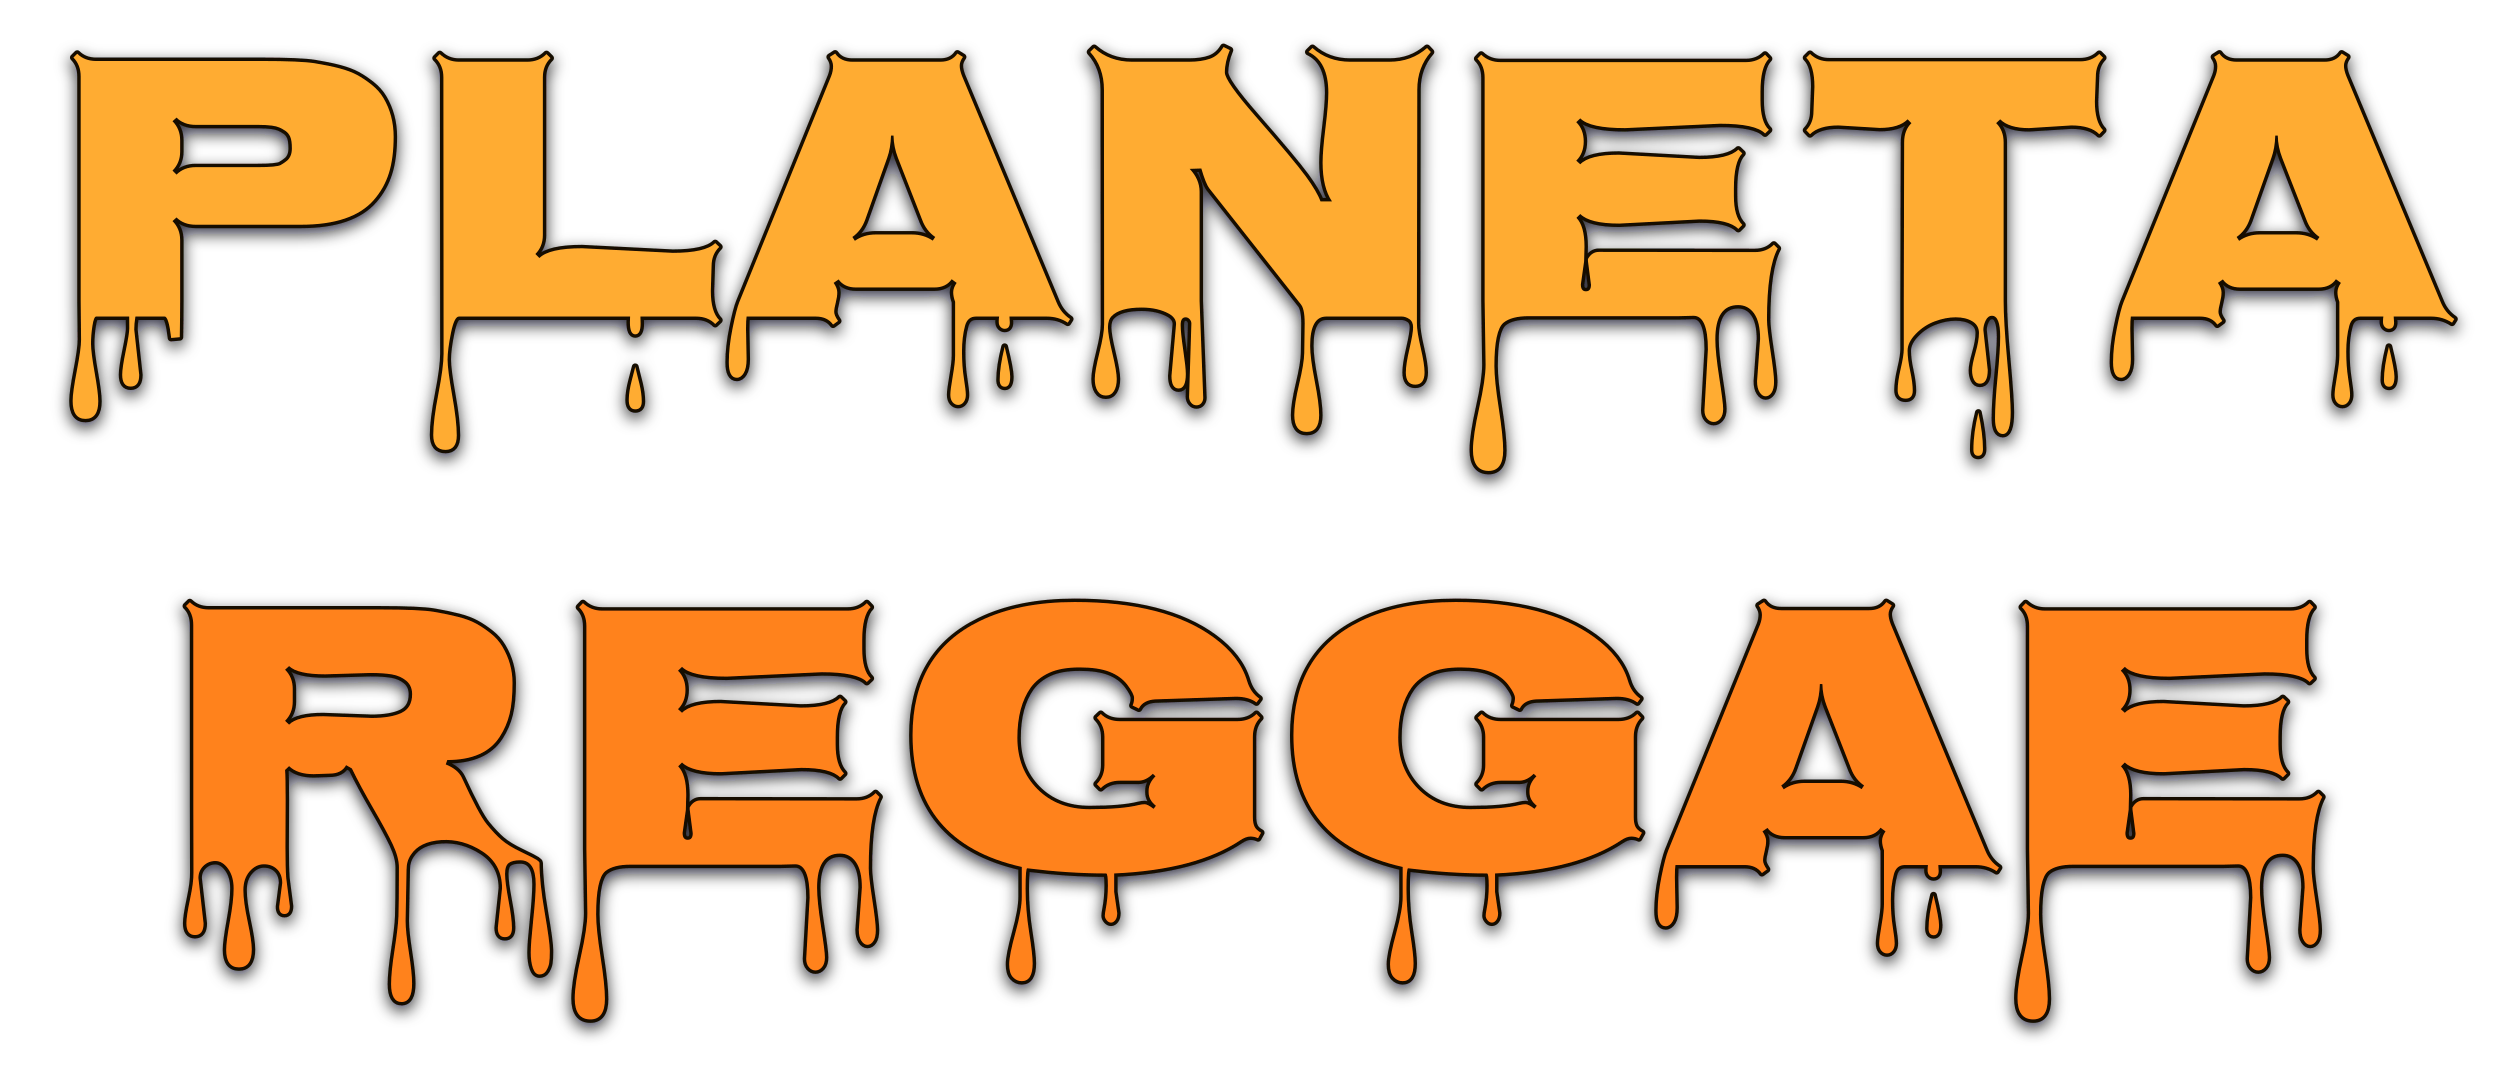
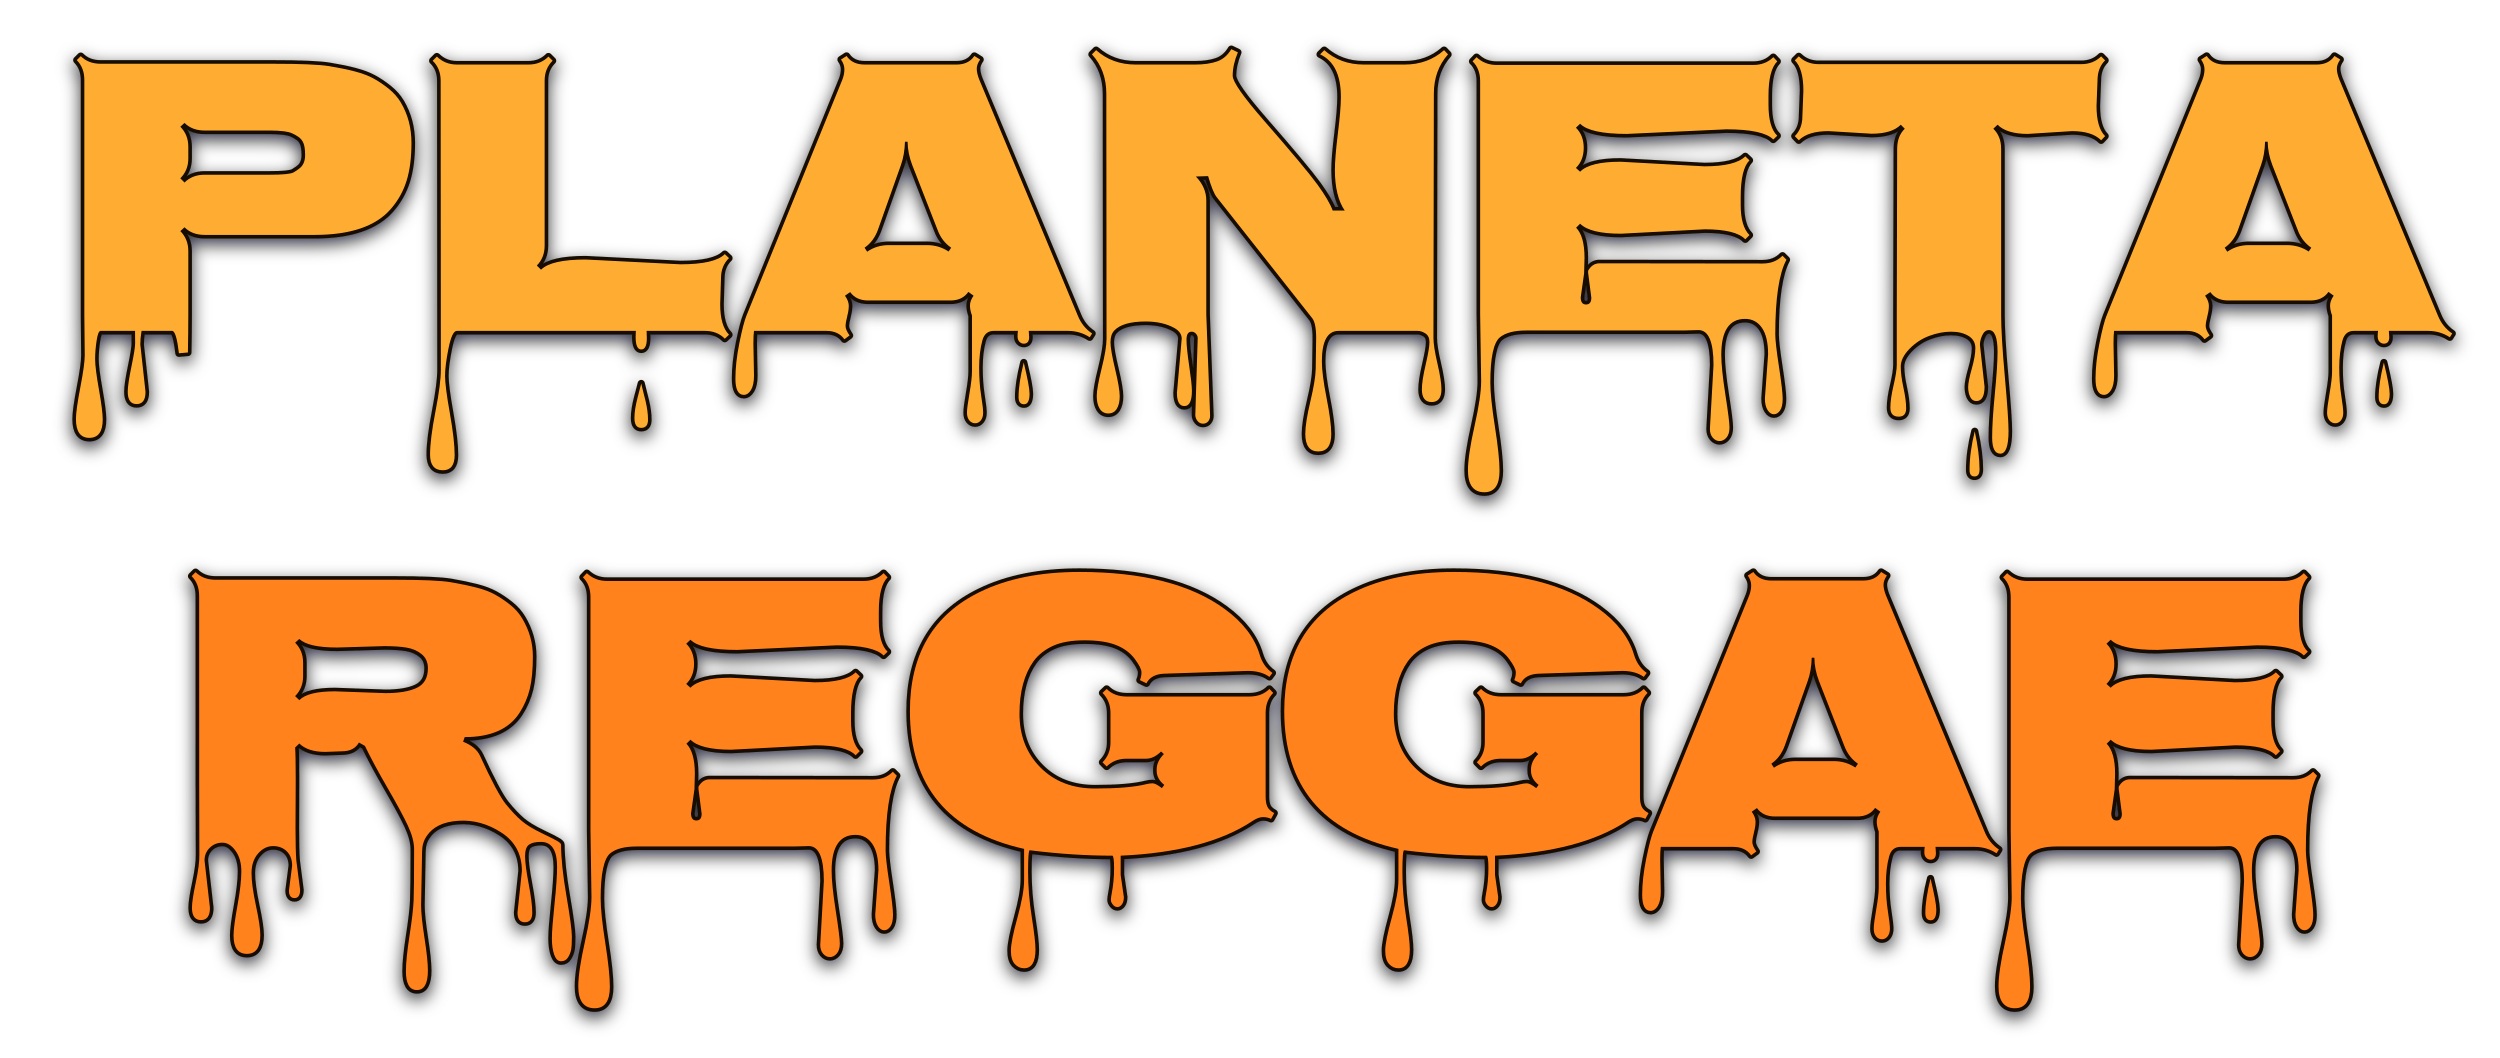
- <svg xmlns="http://www.w3.org/2000/svg" viewBox="0 0 13068.5 5574.72" role="img" aria-label="Planeta Reggae">
+ <svg xmlns="http://www.w3.org/2000/svg" viewBox="0 0 12502.3 5288" role="img" aria-label="Planeta Reggae">
  <defs>
    <filter id="glow" x="-20%" y="-20%" width="140%" height="150%">
      <feDropShadow dx="0" dy="30" stdDeviation="42" flood-color="#020209" flood-opacity=".8" />
    </filter>
  </defs>
  <g fill="#ffac31" stroke="#120802" stroke-width="36" stroke-linejoin="round" paint-order="stroke fill" filter="url(#glow)">
    <path transform="translate(245.76 1654.76) scale(1 -1)" d="M178 -122 176 81V1255Q176 1316 138 1354L158 1374Q196 1336 257 1336H1120Q1327 1336 1400.5 1324.0Q1474 1312 1529.0 1297.5Q1584 1283 1621.0 1263.0Q1658 1243 1697.0 1212.0Q1736 1181 1759 1142Q1812 1052 1812.0 940.5Q1812 829 1787.5 750.5Q1763 672 1709 610Q1597 480 1328 480H777Q715 480 677 518L656 499Q696 459 696 399V81Q696 4 694 -108L649 -112Q636 0 615 0H257Q245 0 237.5 -48.5Q230 -97 230.0 -141.5Q230 -186 249.0 -293.0Q268 -400 268 -443Q268 -535 201.0 -535.0Q134 -535 134 -441Q134 -396 156.0 -282.0Q178 -168 178 -122ZM696 921V862Q696 803 656 763L677 742Q716 781 777 781H1101Q1202 781 1222.0 792.5Q1242 804 1256 816Q1280 838 1280.0 879.0Q1280 920 1271.5 939.5Q1263 959 1247.0 970.0Q1231 981 1215.0 988.0Q1199 995 1176 998Q1144 1002 1105 1002H777Q715 1002 677 1040L656 1021Q696 981 696 921ZM456 -68 482 -305Q482 -366 437.5 -366.0Q393 -366 393 -304Q393 -268 411.5 -178.5Q430 -89 430.0 -61.5Q430 -34 429.5 9.0Q429 52 429 81L474 28Q467 28 461.5 -4.5Q456 -37 456 -68Z" />
-     <path transform="translate(2146.76 1654.76) scale(1 -1)" d="M1573 264 1569 134Q1569 25 1613 -19L1592 -39Q1554 0 1492 0H1201Q1202 -14 1202 -37Q1202 -93 1174.0 -93.0Q1146 -93 1146 -30Q1146 -11 1147 0H252Q228 0 210.5 -86.5Q193 -173 193.0 -225.0Q193 -277 217.0 -411.5Q241 -546 241.0 -621.5Q241 -697 182 -697Q118 -697 118.0 -619.0Q118 -541 145.0 -402.5Q172 -264 172 -194L171 1251Q171 1312 131 1351L152 1372Q193 1332 252 1332H610Q671 1332 710 1372L731 1351Q691 1312 691 1251V426Q691 366 652 327L673 306Q724 357 896 357L1370 333Q1541 333 1592 384L1613 364Q1573 325 1573 264ZM1140 -436Q1140 -393 1156.5 -330.5Q1173 -268 1174 -263Q1176 -273 1184.0 -304.0Q1192 -335 1196 -352Q1208 -403 1208.0 -444.0Q1208 -485 1174.0 -485.0Q1140 -485 1140 -436Z" />
-     <path transform="translate(3818.76 1654.76) scale(1 -1)" d="M81 -64 84 -223Q84 -271 69.0 -295.5Q54 -320 33 -320Q-9 -320 -9.0 -239.0Q-9 -158 11.0 -59.5Q31 39 46 76L526 1257Q536 1283 536.0 1308.0Q536 1333 519 1357L547 1375Q576 1332 637 1332H1097Q1157 1332 1186 1375L1215 1357Q1198 1333 1198.0 1311.0Q1198 1289 1210 1258L1704 75Q1727 19 1775 -13L1763 -32Q1714 0 1654 0H1458Q1460 -22 1460 -31Q1460 -64 1433 -64Q1421 -64 1411.5 -54.5Q1402 -45 1402.0 -27.5Q1402 -10 1404 0H1283Q1239 0 1226 -48Q1210 -107 1210.0 -183.5Q1210 -260 1220.0 -323.0Q1230 -386 1230.0 -409.5Q1230 -433 1218.5 -447.5Q1207 -462 1190.0 -462.0Q1173 -462 1161.0 -448.0Q1149 -434 1149.0 -409.0Q1149 -384 1161.5 -312.0Q1174 -240 1174 -204V77Q1164 104 1164.0 127.0Q1164 150 1182 176L1156 195Q1126 152 1066 152H655Q595 152 565 194L539 176Q558 149 558.0 126.0Q558 103 551 77V76Q542 42 542.0 24.0Q542 6 562 -23L536 -42Q506 0 446 0H84Q81 -19 81 -64ZM758 429H949Q1009 429 1057 397L1070 416Q1023 448 1002 505L875 830Q853 887 852 946H839Q837 880 819 830L704 506Q683 448 637 416L650 396Q697 429 758 429ZM1407 -331Q1407 -262 1433 -158Q1462 -278 1462 -314Q1462 -367 1434.5 -367.0Q1407 -367 1407 -331Z" />
-     <path transform="translate(5586.76 1654.76) scale(1 -1)" d="M537 -310 561 -39Q561 -7 525 14Q466 47 381 47Q267 47 224 2Q205 -18 205.0 -56.5Q205 -95 228.0 -191.0Q251 -287 251.0 -326.5Q251 -366 236.5 -389.5Q222 -413 194.0 -413.0Q166 -413 151.0 -389.5Q136 -366 136.0 -326.0Q136 -286 160.5 -188.0Q185 -90 185 -40L184 1186Q184 1304 112 1383L133 1404Q214 1332 330 1332H629Q693 1332 737.5 1347.5Q782 1363 809 1409L842 1393Q816 1331 816 1276Q816 1231 974 1050Q1180 814 1239.0 733.0Q1298 652 1316 602H1376Q1327 674 1327 805Q1327 866 1342.0 987.5Q1357 1109 1357 1170Q1357 1334 1253 1383L1274 1404Q1355 1332 1471 1332H1676Q1792 1332 1873 1404L1893 1383Q1822 1303 1822 1186L1820 -35Q1820 -78 1840.0 -163.5Q1860 -249 1860 -292Q1860 -356 1811.0 -356.0Q1762 -356 1762 -292Q1762 -250 1781.0 -168.5Q1800 -87 1800.0 -56.5Q1800 -26 1780.0 -13.0Q1760 0 1741 0H1346Q1262 0 1262 -153Q1262 -216 1285.5 -335.5Q1309 -455 1309 -516Q1309 -603 1244.0 -603.0Q1179 -603 1179 -515Q1179 -459 1204.5 -352.0Q1230 -245 1231 -191L1233 -58Q1236 35 1214 63L735 670Q716 695 693 774L632 772Q684 718 684 652V81L703 -425Q703 -441 693.5 -452.5Q684 -464 667.5 -464.0Q651 -464 640.0 -450.5Q629 -437 629 -420L641 -36Q641 -24 632.0 -14.0Q623 -4 611 -4Q585 -4 585.0 -44.0Q585 -84 598.5 -175.0Q612 -266 612 -300Q612 -376 574.5 -376.0Q537 -376 537 -310Z" />
-     <path transform="translate(7595.76 1654.76) scale(1 -1)" d="M721 166 705 290V301Q726 338 762 338L1578 337Q1639 337 1677 376L1697 356Q1641 253 1641 -17Q1641 -59 1659.5 -179.5Q1678 -300 1678.0 -339.5Q1678 -379 1665.0 -398.0Q1652 -417 1634.0 -417.0Q1616 -417 1602.5 -396.0Q1589 -375 1589 -338L1605 -117Q1605 -29 1574.0 15.5Q1543 60 1490 60Q1371 60 1371 -119Q1371 -188 1391.5 -319.0Q1412 -450 1412.0 -483.0Q1412 -516 1397.0 -533.5Q1382 -551 1362.5 -551.0Q1343 -551 1328.5 -534.5Q1314 -518 1314 -490L1332 -171Q1332 4 1257 4L1181 2H395Q306 2 264 -32Q216 -72 216 -258Q216 -333 239.0 -479.5Q262 -626 262 -700Q262 -807 186 -807Q104 -807 104 -697Q104 -622 137.0 -475.0Q170 -328 170 -252L165 83V1249Q165 1311 127 1348L147 1369Q188 1330 247 1330H1531Q1592 1330 1631 1369L1651 1348Q1607 1304 1607 1176V1131Q1607 1018 1651 976L1631 957Q1581 1008 1396 1008L899 985Q715 985 665 1036L644 1016Q683 978 683.0 915.5Q683 853 644 815L665 796Q713 846 867 846L1286 823Q1441 823 1491 873L1512 853Q1468 809 1468 669V630Q1468 523 1512 479L1491 458Q1443 508 1288 508L869 486Q715 486 665 536L645 516Q687 473 687 366L685 288L668 168Q668 132 694.5 132.0Q721 132 721 166Z" />
-     <path transform="translate(9387.76 1654.76) scale(1 -1)" d="M92 1073 97 1201Q97 1311 54 1353L74 1373Q114 1334 173 1334H1486Q1547 1334 1586 1373L1606 1353Q1568 1315 1568 1253L1563 1125Q1563 1017 1606 974L1586 953Q1541 999 1440 999L1219 985Q1114 985 1068 1031L1047 1011Q1086 973 1086 911V81Q1086 -23 1104.5 -229.0Q1123 -435 1123 -500Q1123 -614 1082.0 -614.0Q1041 -614 1041.0 -533.0Q1041 -452 1054.5 -313.5Q1068 -175 1068 -105Q1068 4 1025 4Q1004 4 992.0 -21.0Q980 -46 980 -70L1003 -279Q1003 -351 962 -351Q941 -351 931.0 -330.0Q921 -309 921.0 -281.0Q921 -253 939.0 -189.5Q957 -126 957.0 -86.0Q957 -46 922.5 -25.0Q888 -4 835.5 -4.0Q783 -4 726.5 -25.0Q670 -46 627.0 -90.5Q584 -135 584.0 -178.5Q584 -222 597.5 -284.0Q611 -346 611.0 -387.5Q611 -429 574 -429Q532 -429 532.0 -384.5Q532 -340 548.0 -272.0Q564 -204 564 -170V90Q566 638 566 911Q566 974 604 1011L584 1031Q540 986 438 986L223 999Q120 999 74 953L54 974Q92 1012 92 1073ZM954 -502Q978 -612 978 -693Q978 -728 953.0 -728.0Q928 -728 928 -696Q928 -606 954 -502Z" />
-     <path transform="translate(11054.8 1654.76) scale(1 -1)" d="M81 -64 84 -223Q84 -271 69.0 -295.5Q54 -320 33 -320Q-9 -320 -9.0 -239.0Q-9 -158 11.0 -59.5Q31 39 46 76L526 1257Q536 1283 536.0 1308.0Q536 1333 519 1357L547 1375Q576 1332 637 1332H1097Q1157 1332 1186 1375L1215 1357Q1198 1333 1198.0 1311.0Q1198 1289 1210 1258L1704 75Q1727 19 1775 -13L1763 -32Q1714 0 1654 0H1458Q1460 -22 1460 -31Q1460 -64 1433 -64Q1421 -64 1411.5 -54.5Q1402 -45 1402.0 -27.5Q1402 -10 1404 0H1283Q1239 0 1226 -48Q1210 -107 1210.0 -183.5Q1210 -260 1220.0 -323.0Q1230 -386 1230.0 -409.5Q1230 -433 1218.5 -447.5Q1207 -462 1190.0 -462.0Q1173 -462 1161.0 -448.0Q1149 -434 1149.0 -409.0Q1149 -384 1161.5 -312.0Q1174 -240 1174 -204V77Q1164 104 1164.0 127.0Q1164 150 1182 176L1156 195Q1126 152 1066 152H655Q595 152 565 194L539 176Q558 149 558.0 126.0Q558 103 551 77V76Q542 42 542.0 24.0Q542 6 562 -23L536 -42Q506 0 446 0H84Q81 -19 81 -64ZM758 429H949Q1009 429 1057 397L1070 416Q1023 448 1002 505L875 830Q853 887 852 946H839Q837 880 819 830L704 506Q683 448 637 416L650 396Q697 429 758 429ZM1407 -331Q1407 -262 1433 -158Q1462 -278 1462 -314Q1462 -367 1434.5 -367.0Q1407 -367 1407 -331Z" />
+     <path transform="translate(2032.7 1654.76) scale(1 -1)" d="M1573 264 1569 134Q1569 25 1613 -19L1592 -39Q1554 0 1492 0H1201Q1202 -14 1202 -37Q1202 -93 1174.0 -93.0Q1146 -93 1146 -30Q1146 -11 1147 0H252Q228 0 210.5 -86.5Q193 -173 193.0 -225.0Q193 -277 217.0 -411.5Q241 -546 241.0 -621.5Q241 -697 182 -697Q118 -697 118.0 -619.0Q118 -541 145.0 -402.5Q172 -264 172 -194L171 1251Q171 1312 131 1351L152 1372Q193 1332 252 1332H610Q671 1332 710 1372L731 1351Q691 1312 691 1251V426Q691 366 652 327L673 306Q724 357 896 357L1370 333Q1541 333 1592 384L1613 364Q1573 325 1573 264ZM1140 -436Q1140 -393 1156.5 -330.5Q1173 -268 1174 -263Q1176 -273 1184.0 -304.0Q1192 -335 1196 -352Q1208 -403 1208.0 -444.0Q1208 -485 1174.0 -485.0Q1140 -485 1140 -436Z" />
+     <path transform="translate(3686.7 1654.76) scale(1 -1)" d="M81 -64 84 -223Q84 -271 69.0 -295.5Q54 -320 33 -320Q-9 -320 -9.0 -239.0Q-9 -158 11.0 -59.5Q31 39 46 76L526 1257Q536 1283 536.0 1308.0Q536 1333 519 1357L547 1375Q576 1332 637 1332H1097Q1157 1332 1186 1375L1215 1357Q1198 1333 1198.0 1311.0Q1198 1289 1210 1258L1704 75Q1727 19 1775 -13L1763 -32Q1714 0 1654 0H1458Q1460 -22 1460 -31Q1460 -64 1433 -64Q1421 -64 1411.5 -54.5Q1402 -45 1402.0 -27.5Q1402 -10 1404 0H1283Q1239 0 1226 -48Q1210 -107 1210.0 -183.5Q1210 -260 1220.0 -323.0Q1230 -386 1230.0 -409.5Q1230 -433 1218.5 -447.5Q1207 -462 1190.0 -462.0Q1173 -462 1161.0 -448.0Q1149 -434 1149.0 -409.0Q1149 -384 1161.5 -312.0Q1174 -240 1174 -204V77Q1164 104 1164.0 127.0Q1164 150 1182 176L1156 195Q1126 152 1066 152H655Q595 152 565 194L539 176Q558 149 558.0 126.0Q558 103 551 77V76Q542 42 542.0 24.0Q542 6 562 -23L536 -42Q506 0 446 0H84Q81 -19 81 -64ZM758 429H949Q1009 429 1057 397L1070 416Q1023 448 1002 505L875 830Q853 887 852 946H839Q837 880 819 830L704 506Q683 448 637 416L650 396Q697 429 758 429ZM1407 -331Q1407 -262 1433 -158Q1462 -278 1462 -314Q1462 -367 1434.5 -367.0Q1407 -367 1407 -331Z" />
+     <path transform="translate(5348.62 1654.76) scale(1 -1)" d="M537 -310 561 -39Q561 -7 525 14Q466 47 381 47Q267 47 224 2Q205 -18 205.0 -56.5Q205 -95 228.0 -191.0Q251 -287 251.0 -326.5Q251 -366 236.5 -389.5Q222 -413 194.0 -413.0Q166 -413 151.0 -389.5Q136 -366 136.0 -326.0Q136 -286 160.5 -188.0Q185 -90 185 -40L184 1186Q184 1304 112 1383L133 1404Q214 1332 330 1332H629Q693 1332 737.5 1347.5Q782 1363 809 1409L842 1393Q816 1331 816 1276Q816 1231 974 1050Q1180 814 1239.0 733.0Q1298 652 1316 602H1376Q1327 674 1327 805Q1327 866 1342.0 987.5Q1357 1109 1357 1170Q1357 1334 1253 1383L1274 1404Q1355 1332 1471 1332H1676Q1792 1332 1873 1404L1893 1383Q1822 1303 1822 1186L1820 -35Q1820 -78 1840.0 -163.5Q1860 -249 1860 -292Q1860 -356 1811.0 -356.0Q1762 -356 1762 -292Q1762 -250 1781.0 -168.5Q1800 -87 1800.0 -56.5Q1800 -26 1780.0 -13.0Q1760 0 1741 0H1346Q1262 0 1262 -153Q1262 -216 1285.5 -335.5Q1309 -455 1309 -516Q1309 -603 1244.0 -603.0Q1179 -603 1179 -515Q1179 -459 1204.5 -352.0Q1230 -245 1231 -191L1233 -58Q1236 35 1214 63L735 670Q716 695 693 774L632 772Q684 718 684 652V81L703 -425Q703 -441 693.5 -452.5Q684 -464 667.5 -464.0Q651 -464 640.0 -450.5Q629 -437 629 -420L641 -36Q641 -24 632.0 -14.0Q623 -4 611 -4Q585 -4 585.0 -44.0Q585 -84 598.5 -175.0Q612 -266 612 -300Q612 -376 574.5 -376.0Q537 -376 537 -310Z" />
+     <path transform="translate(7237.08 1654.76) scale(1 -1)" d="M721 166 705 290V301Q726 338 762 338L1578 337Q1639 337 1677 376L1697 356Q1641 253 1641 -17Q1641 -59 1659.5 -179.5Q1678 -300 1678.0 -339.5Q1678 -379 1665.0 -398.0Q1652 -417 1634.0 -417.0Q1616 -417 1602.5 -396.0Q1589 -375 1589 -338L1605 -117Q1605 -29 1574.0 15.5Q1543 60 1490 60Q1371 60 1371 -119Q1371 -188 1391.5 -319.0Q1412 -450 1412.0 -483.0Q1412 -516 1397.0 -533.5Q1382 -551 1362.5 -551.0Q1343 -551 1328.5 -534.5Q1314 -518 1314 -490L1332 -171Q1332 4 1257 4L1181 2H395Q306 2 264 -32Q216 -72 216 -258Q216 -333 239.0 -479.5Q262 -626 262 -700Q262 -807 186 -807Q104 -807 104 -697Q104 -622 137.0 -475.0Q170 -328 170 -252L165 83V1249Q165 1311 127 1348L147 1369Q188 1330 247 1330H1531Q1592 1330 1631 1369L1651 1348Q1607 1304 1607 1176V1131Q1607 1018 1651 976L1631 957Q1581 1008 1396 1008L899 985Q715 985 665 1036L644 1016Q683 978 683.0 915.5Q683 853 644 815L665 796Q713 846 867 846L1286 823Q1441 823 1491 873L1512 853Q1468 809 1468 669V630Q1468 523 1512 479L1491 458Q1443 508 1288 508L869 486Q715 486 665 536L645 516Q687 473 687 366L685 288L668 168Q668 132 694.5 132.0Q721 132 721 166Z" />
+     <path transform="translate(8921.56 1654.76) scale(1 -1)" d="M92 1073 97 1201Q97 1311 54 1353L74 1373Q114 1334 173 1334H1486Q1547 1334 1586 1373L1606 1353Q1568 1315 1568 1253L1563 1125Q1563 1017 1606 974L1586 953Q1541 999 1440 999L1219 985Q1114 985 1068 1031L1047 1011Q1086 973 1086 911V81Q1086 -23 1104.5 -229.0Q1123 -435 1123 -500Q1123 -614 1082.0 -614.0Q1041 -614 1041.0 -533.0Q1041 -452 1054.5 -313.5Q1068 -175 1068 -105Q1068 4 1025 4Q1004 4 992.0 -21.0Q980 -46 980 -70L1003 -279Q1003 -351 962 -351Q941 -351 931.0 -330.0Q921 -309 921.0 -281.0Q921 -253 939.0 -189.5Q957 -126 957.0 -86.0Q957 -46 922.5 -25.0Q888 -4 835.5 -4.0Q783 -4 726.5 -25.0Q670 -46 627.0 -90.5Q584 -135 584.0 -178.5Q584 -222 597.5 -284.0Q611 -346 611.0 -387.5Q611 -429 574 -429Q532 -429 532.0 -384.5Q532 -340 548.0 -272.0Q564 -204 564 -170V90Q566 638 566 911Q566 974 604 1011L584 1031Q540 986 438 986L223 999Q120 999 74 953L54 974Q92 1012 92 1073ZM954 -502Q978 -612 978 -693Q978 -728 953.0 -728.0Q928 -728 928 -696Q928 -606 954 -502Z" />
+     <path transform="translate(10488.5 1654.76) scale(1 -1)" d="M81 -64 84 -223Q84 -271 69.0 -295.5Q54 -320 33 -320Q-9 -320 -9.0 -239.0Q-9 -158 11.0 -59.5Q31 39 46 76L526 1257Q536 1283 536.0 1308.0Q536 1333 519 1357L547 1375Q576 1332 637 1332H1097Q1157 1332 1186 1375L1215 1357Q1198 1333 1198.0 1311.0Q1198 1289 1210 1258L1704 75Q1727 19 1775 -13L1763 -32Q1714 0 1654 0H1458Q1460 -22 1460 -31Q1460 -64 1433 -64Q1421 -64 1411.5 -54.5Q1402 -45 1402.0 -27.5Q1402 -10 1404 0H1283Q1239 0 1226 -48Q1210 -107 1210.0 -183.5Q1210 -260 1220.0 -323.0Q1230 -386 1230.0 -409.5Q1230 -433 1218.5 -447.5Q1207 -462 1190.0 -462.0Q1173 -462 1161.0 -448.0Q1149 -434 1149.0 -409.0Q1149 -384 1161.5 -312.0Q1174 -240 1174 -204V77Q1164 104 1164.0 127.0Q1164 150 1182 176L1156 195Q1126 152 1066 152H655Q595 152 565 194L539 176Q558 149 558.0 126.0Q558 103 551 77V76Q542 42 542.0 24.0Q542 6 562 -23L536 -42Q506 0 446 0H84Q81 -19 81 -64ZM758 429H949Q1009 429 1057 397L1070 416Q1023 448 1002 505L875 830Q853 887 852 946H839Q837 880 819 830L704 506Q683 448 637 416L650 396Q697 429 758 429ZM1407 -331Q1407 -262 1433 -158Q1462 -278 1462 -314Q1462 -367 1434.5 -367.0Q1407 -367 1407 -331Z" />
  </g>
  <g fill="#ff821b" stroke="#120802" stroke-width="36" stroke-linejoin="round" paint-order="stroke fill" filter="url(#glow)">
-     <path transform="translate(834.26 4521.96) scale(1 -1)" d="M1768 -328 1790 -121Q1790 5 1687.5 71.5Q1585 138 1472.0 130.5Q1359 123 1314 54Q1291 21 1291 -24L1286 -292Q1286 -347 1303.0 -455.5Q1320 -564 1320 -619Q1320 -716 1265.0 -716.0Q1210 -716 1210 -622Q1210 -560 1228.0 -444.0Q1246 -328 1248.5 -268.0Q1251 -208 1251 -12Q1251 40 1219.0 108.0Q1187 176 1118.0 295.0Q1049 414 1005 505L975 522Q951 478 890 478L806 475Q720 475 677 517L656 497Q659 460 659 339L658 94Q658 -16 662 -68L681 -215Q681 -256 653.0 -256.0Q625 -256 625 -218L641 -94Q641 -49 614.5 -22.5Q588 4 545.5 4.0Q503 4 470.5 -33.5Q438 -71 438.0 -131.0Q438 -191 460.0 -293.5Q482 -396 482 -441Q482 -535 415.0 -535.0Q348 -535 348 -443Q348 -400 367.5 -293.0Q387 -186 387.0 -123.0Q387 -60 358.0 -19.5Q329 21 292.0 21.0Q255 21 229.0 -4.5Q203 -30 203 -68L230 -305Q230 -366 185.0 -366.0Q140 -366 140 -304Q140 -268 159.0 -178.5Q178 -89 177.0 -39.0Q176 11 176 1255Q176 1317 138 1354L158 1374Q197 1336 257 1336H1153Q1363 1336 1435.5 1323.5Q1508 1311 1562.5 1297.0Q1617 1283 1654.5 1262.5Q1692 1242 1730.5 1211.5Q1769 1181 1792 1142Q1845 1053 1845.0 953.0Q1845 853 1829.5 789.5Q1814 726 1778 670Q1700 549 1504 549L1496 526Q1559 501 1580 457Q1668 265 1710.0 213.5Q1752 162 1788.0 131.0Q1824 100 1891.0 68.0Q1958 36 1972.0 26.5Q1986 17 1986 11Q1986 -89 2013.0 -246.0Q2040 -403 2040.0 -448.0Q2040 -493 2036.5 -513.0Q2033 -533 2021.0 -552.5Q2009 -572 1986.0 -572.0Q1963 -572 1951.5 -539.0Q1940 -506 1940.0 -458.0Q1940 -410 1953.0 -286.5Q1966 -163 1966 -100Q1966 25 1885 25Q1845 25 1825.5 11.0Q1806 -3 1806.0 -46.5Q1806 -90 1824.0 -185.0Q1842 -280 1842.0 -328.5Q1842 -377 1805.0 -377.0Q1768 -377 1768 -328ZM1102 1004 866 997Q721 997 677 1040L656 1021Q696 982 696 921V854Q696 794 656 754L677 734Q720 778 855 778L1108 769Q1209 769 1264.5 795.5Q1320 822 1320 893Q1320 938 1289.0 963.5Q1258 989 1214.0 996.5Q1170 1004 1102 1004Z" />
-     <path transform="translate(2900.26 4521.96) scale(1 -1)" d="M721 166 705 290V301Q726 338 762 338L1578 337Q1639 337 1677 376L1697 356Q1641 253 1641 -17Q1641 -59 1659.5 -179.5Q1678 -300 1678.0 -339.5Q1678 -379 1665.0 -398.0Q1652 -417 1634.0 -417.0Q1616 -417 1602.5 -396.0Q1589 -375 1589 -338L1605 -117Q1605 -29 1574.0 15.5Q1543 60 1490 60Q1371 60 1371 -119Q1371 -188 1391.5 -319.0Q1412 -450 1412.0 -483.0Q1412 -516 1397.0 -533.5Q1382 -551 1362.5 -551.0Q1343 -551 1328.5 -534.5Q1314 -518 1314 -490L1332 -171Q1332 4 1257 4L1181 2H395Q306 2 264 -32Q216 -72 216 -258Q216 -333 239.0 -479.5Q262 -626 262 -700Q262 -807 186 -807Q104 -807 104 -697Q104 -622 137.0 -475.0Q170 -328 170 -252L165 83V1249Q165 1311 127 1348L147 1369Q188 1330 247 1330H1531Q1592 1330 1631 1369L1651 1348Q1607 1304 1607 1176V1131Q1607 1018 1651 976L1631 957Q1581 1008 1396 1008L899 985Q715 985 665 1036L644 1016Q683 978 683.0 915.5Q683 853 644 815L665 796Q713 846 867 846L1286 823Q1441 823 1491 873L1512 853Q1468 809 1468 669V630Q1468 523 1512 479L1491 458Q1443 508 1288 508L869 486Q715 486 665 536L645 516Q687 473 687 366L685 288L668 168Q668 132 694.5 132.0Q721 132 721 166Z" />
-     <path transform="translate(4692.26 4521.96) scale(1 -1)" d="M1350 310Q1312 340 1312 380V388Q1312 428 1348 464L1334 477Q1298 441 1259 441H1162Q1101 441 1062 402L1041 423Q1081 463 1081 522V670Q1081 730 1041 770L1062 790Q1100 752 1162 752H1776Q1838 752 1876 790L1895 770Q1857 732 1857 670V251Q1857 220 1865.5 201.5Q1874 183 1900 169L1884 140Q1866 149 1843.5 149.0Q1821 149 1792 130Q1560 -25 1132 -44V-140L1148 -251Q1148 -275 1138.0 -288.0Q1128 -301 1115.5 -301.0Q1103 -301 1093.0 -289.0Q1083 -277 1083.0 -265.5Q1083 -254 1087 -234Q1099 -172 1099.0 -108.0Q1099 -44 1090 -44Q894 -44 678 -17Q669 -14 669.0 -124.0Q669 -234 687.5 -351.0Q706 -468 706 -514Q706 -607 649 -607Q622 -607 602.5 -586.0Q583 -565 583.0 -518.5Q583 -472 616.0 -352.5Q649 -233 649 -166V-10Q78 118 78 679Q78 1106 430 1276Q633 1375 926 1375Q1399 1375 1652 1190Q1789 1090 1827 962Q1845 902 1891 870L1876 850Q1835 880 1768 880L1346 866Q1283 862 1261 818L1228 834Q1236 851 1236.0 873.0Q1236 895 1202.0 940.5Q1168 986 1108.5 1009.5Q1049 1033 951.5 1033.0Q854 1033 793.0 1005.0Q732 977 696 928Q626 829 626.0 666.0Q626 503 730.5 397.5Q835 292 1004.0 292.0Q1173 292 1261 314Q1277 318 1292.0 318.0Q1307 318 1338 294Z" />
-     <path transform="translate(6683.26 4521.96) scale(1 -1)" d="M1350 310Q1312 340 1312 380V388Q1312 428 1348 464L1334 477Q1298 441 1259 441H1162Q1101 441 1062 402L1041 423Q1081 463 1081 522V670Q1081 730 1041 770L1062 790Q1100 752 1162 752H1776Q1838 752 1876 790L1895 770Q1857 732 1857 670V251Q1857 220 1865.5 201.5Q1874 183 1900 169L1884 140Q1866 149 1843.5 149.0Q1821 149 1792 130Q1560 -25 1132 -44V-140L1148 -251Q1148 -275 1138.0 -288.0Q1128 -301 1115.5 -301.0Q1103 -301 1093.0 -289.0Q1083 -277 1083.0 -265.5Q1083 -254 1087 -234Q1099 -172 1099.0 -108.0Q1099 -44 1090 -44Q894 -44 678 -17Q669 -14 669.0 -124.0Q669 -234 687.5 -351.0Q706 -468 706 -514Q706 -607 649 -607Q622 -607 602.5 -586.0Q583 -565 583.0 -518.5Q583 -472 616.0 -352.5Q649 -233 649 -166V-10Q78 118 78 679Q78 1106 430 1276Q633 1375 926 1375Q1399 1375 1652 1190Q1789 1090 1827 962Q1845 902 1891 870L1876 850Q1835 880 1768 880L1346 866Q1283 862 1261 818L1228 834Q1236 851 1236.0 873.0Q1236 895 1202.0 940.5Q1168 986 1108.5 1009.5Q1049 1033 951.5 1033.0Q854 1033 793.0 1005.0Q732 977 696 928Q626 829 626.0 666.0Q626 503 730.5 397.5Q835 292 1004.0 292.0Q1173 292 1261 314Q1277 318 1292.0 318.0Q1307 318 1338 294Z" />
-     <path transform="translate(8674.26 4521.96) scale(1 -1)" d="M81 -64 84 -223Q84 -271 69.0 -295.5Q54 -320 33 -320Q-9 -320 -9.0 -239.0Q-9 -158 11.0 -59.5Q31 39 46 76L526 1257Q536 1283 536.0 1308.0Q536 1333 519 1357L547 1375Q576 1332 637 1332H1097Q1157 1332 1186 1375L1215 1357Q1198 1333 1198.0 1311.0Q1198 1289 1210 1258L1704 75Q1727 19 1775 -13L1763 -32Q1714 0 1654 0H1458Q1460 -22 1460 -31Q1460 -64 1433 -64Q1421 -64 1411.5 -54.5Q1402 -45 1402.0 -27.5Q1402 -10 1404 0H1283Q1239 0 1226 -48Q1210 -107 1210.0 -183.5Q1210 -260 1220.0 -323.0Q1230 -386 1230.0 -409.5Q1230 -433 1218.5 -447.5Q1207 -462 1190.0 -462.0Q1173 -462 1161.0 -448.0Q1149 -434 1149.0 -409.0Q1149 -384 1161.5 -312.0Q1174 -240 1174 -204V77Q1164 104 1164.0 127.0Q1164 150 1182 176L1156 195Q1126 152 1066 152H655Q595 152 565 194L539 176Q558 149 558.0 126.0Q558 103 551 77V76Q542 42 542.0 24.0Q542 6 562 -23L536 -42Q506 0 446 0H84Q81 -19 81 -64ZM758 429H949Q1009 429 1057 397L1070 416Q1023 448 1002 505L875 830Q853 887 852 946H839Q837 880 819 830L704 506Q683 448 637 416L650 396Q697 429 758 429ZM1407 -331Q1407 -262 1433 -158Q1462 -278 1462 -314Q1462 -367 1434.5 -367.0Q1407 -367 1407 -331Z" />
-     <path transform="translate(10442.3 4521.96) scale(1 -1)" d="M721 166 705 290V301Q726 338 762 338L1578 337Q1639 337 1677 376L1697 356Q1641 253 1641 -17Q1641 -59 1659.5 -179.5Q1678 -300 1678.0 -339.5Q1678 -379 1665.0 -398.0Q1652 -417 1634.0 -417.0Q1616 -417 1602.5 -396.0Q1589 -375 1589 -338L1605 -117Q1605 -29 1574.0 15.5Q1543 60 1490 60Q1371 60 1371 -119Q1371 -188 1391.5 -319.0Q1412 -450 1412.0 -483.0Q1412 -516 1397.0 -533.5Q1382 -551 1362.5 -551.0Q1343 -551 1328.5 -534.5Q1314 -518 1314 -490L1332 -171Q1332 4 1257 4L1181 2H395Q306 2 264 -32Q216 -72 216 -258Q216 -333 239.0 -479.5Q262 -626 262 -700Q262 -807 186 -807Q104 -807 104 -697Q104 -622 137.0 -475.0Q170 -328 170 -252L165 83V1249Q165 1311 127 1348L147 1369Q188 1330 247 1330H1531Q1592 1330 1631 1369L1651 1348Q1607 1304 1607 1176V1131Q1607 1018 1651 976L1631 957Q1581 1008 1396 1008L899 985Q715 985 665 1036L644 1016Q683 978 683.0 915.5Q683 853 644 815L665 796Q713 846 867 846L1286 823Q1441 823 1491 873L1512 853Q1468 809 1468 669V630Q1468 523 1512 479L1491 458Q1443 508 1288 508L869 486Q715 486 665 536L645 516Q687 473 687 366L685 288L668 168Q668 132 694.5 132.0Q721 132 721 166Z" />
+     <path transform="translate(819.91 4235.24) scale(1 -1)" d="M1768 -328 1790 -121Q1790 5 1687.5 71.5Q1585 138 1472.0 130.5Q1359 123 1314 54Q1291 21 1291 -24L1286 -292Q1286 -347 1303.0 -455.5Q1320 -564 1320 -619Q1320 -716 1265.0 -716.0Q1210 -716 1210 -622Q1210 -560 1228.0 -444.0Q1246 -328 1248.5 -268.0Q1251 -208 1251 -12Q1251 40 1219.0 108.0Q1187 176 1118.0 295.0Q1049 414 1005 505L975 522Q951 478 890 478L806 475Q720 475 677 517L656 497Q659 460 659 339L658 94Q658 -16 662 -68L681 -215Q681 -256 653.0 -256.0Q625 -256 625 -218L641 -94Q641 -49 614.5 -22.5Q588 4 545.5 4.0Q503 4 470.5 -33.5Q438 -71 438.0 -131.0Q438 -191 460.0 -293.5Q482 -396 482 -441Q482 -535 415.0 -535.0Q348 -535 348 -443Q348 -400 367.5 -293.0Q387 -186 387.0 -123.0Q387 -60 358.0 -19.5Q329 21 292.0 21.0Q255 21 229.0 -4.5Q203 -30 203 -68L230 -305Q230 -366 185.0 -366.0Q140 -366 140 -304Q140 -268 159.0 -178.5Q178 -89 177.0 -39.0Q176 11 176 1255Q176 1317 138 1354L158 1374Q197 1336 257 1336H1153Q1363 1336 1435.5 1323.5Q1508 1311 1562.5 1297.0Q1617 1283 1654.5 1262.5Q1692 1242 1730.5 1211.5Q1769 1181 1792 1142Q1845 1053 1845.0 953.0Q1845 853 1829.5 789.5Q1814 726 1778 670Q1700 549 1504 549L1496 526Q1559 501 1580 457Q1668 265 1710.0 213.5Q1752 162 1788.0 131.0Q1824 100 1891.0 68.0Q1958 36 1972.0 26.5Q1986 17 1986 11Q1986 -89 2013.0 -246.0Q2040 -403 2040.0 -448.0Q2040 -493 2036.5 -513.0Q2033 -533 2021.0 -552.5Q2009 -572 1986.0 -572.0Q1963 -572 1951.5 -539.0Q1940 -506 1940.0 -458.0Q1940 -410 1953.0 -286.5Q1966 -163 1966 -100Q1966 25 1885 25Q1845 25 1825.5 11.0Q1806 -3 1806.0 -46.5Q1806 -90 1824.0 -185.0Q1842 -280 1842.0 -328.5Q1842 -377 1805.0 -377.0Q1768 -377 1768 -328ZM1102 1004 866 997Q721 997 677 1040L656 1021Q696 982 696 921V854Q696 794 656 754L677 734Q720 778 855 778L1108 769Q1209 769 1264.5 795.5Q1320 822 1320 893Q1320 938 1289.0 963.5Q1258 989 1214.0 996.5Q1170 1004 1102 1004Z" />
+     <path transform="translate(2787.91 4235.24) scale(1 -1)" d="M721 166 705 290V301Q726 338 762 338L1578 337Q1639 337 1677 376L1697 356Q1641 253 1641 -17Q1641 -59 1659.5 -179.5Q1678 -300 1678.0 -339.5Q1678 -379 1665.0 -398.0Q1652 -417 1634.0 -417.0Q1616 -417 1602.5 -396.0Q1589 -375 1589 -338L1605 -117Q1605 -29 1574.0 15.5Q1543 60 1490 60Q1371 60 1371 -119Q1371 -188 1391.5 -319.0Q1412 -450 1412.0 -483.0Q1412 -516 1397.0 -533.5Q1382 -551 1362.5 -551.0Q1343 -551 1328.5 -534.5Q1314 -518 1314 -490L1332 -171Q1332 4 1257 4L1181 2H395Q306 2 264 -32Q216 -72 216 -258Q216 -333 239.0 -479.5Q262 -626 262 -700Q262 -807 186 -807Q104 -807 104 -697Q104 -622 137.0 -475.0Q170 -328 170 -252L165 83V1249Q165 1311 127 1348L147 1369Q188 1330 247 1330H1531Q1592 1330 1631 1369L1651 1348Q1607 1304 1607 1176V1131Q1607 1018 1651 976L1631 957Q1581 1008 1396 1008L899 985Q715 985 665 1036L644 1016Q683 978 683.0 915.5Q683 853 644 815L665 796Q713 846 867 846L1286 823Q1441 823 1491 873L1512 853Q1468 809 1468 669V630Q1468 523 1512 479L1491 458Q1443 508 1288 508L869 486Q715 486 665 536L645 516Q687 473 687 366L685 288L668 168Q668 132 694.5 132.0Q721 132 721 166Z" />
+     <path transform="translate(4472.39 4235.24) scale(1 -1)" d="M1350 310Q1312 340 1312 380V388Q1312 428 1348 464L1334 477Q1298 441 1259 441H1162Q1101 441 1062 402L1041 423Q1081 463 1081 522V670Q1081 730 1041 770L1062 790Q1100 752 1162 752H1776Q1838 752 1876 790L1895 770Q1857 732 1857 670V251Q1857 220 1865.5 201.5Q1874 183 1900 169L1884 140Q1866 149 1843.5 149.0Q1821 149 1792 130Q1560 -25 1132 -44V-140L1148 -251Q1148 -275 1138.0 -288.0Q1128 -301 1115.5 -301.0Q1103 -301 1093.0 -289.0Q1083 -277 1083.0 -265.5Q1083 -254 1087 -234Q1099 -172 1099.0 -108.0Q1099 -44 1090 -44Q894 -44 678 -17Q669 -14 669.0 -124.0Q669 -234 687.5 -351.0Q706 -468 706 -514Q706 -607 649 -607Q622 -607 602.5 -586.0Q583 -565 583.0 -518.5Q583 -472 616.0 -352.5Q649 -233 649 -166V-10Q78 118 78 679Q78 1106 430 1276Q633 1375 926 1375Q1399 1375 1652 1190Q1789 1090 1827 962Q1845 902 1891 870L1876 850Q1835 880 1768 880L1346 866Q1283 862 1261 818L1228 834Q1236 851 1236.0 873.0Q1236 895 1202.0 940.5Q1168 986 1108.5 1009.5Q1049 1033 951.5 1033.0Q854 1033 793.0 1005.0Q732 977 696 928Q626 829 626.0 666.0Q626 503 730.5 397.5Q835 292 1004.0 292.0Q1173 292 1261 314Q1277 318 1292.0 318.0Q1307 318 1338 294Z" />
+     <path transform="translate(6344.39 4235.24) scale(1 -1)" d="M1350 310Q1312 340 1312 380V388Q1312 428 1348 464L1334 477Q1298 441 1259 441H1162Q1101 441 1062 402L1041 423Q1081 463 1081 522V670Q1081 730 1041 770L1062 790Q1100 752 1162 752H1776Q1838 752 1876 790L1895 770Q1857 732 1857 670V251Q1857 220 1865.5 201.5Q1874 183 1900 169L1884 140Q1866 149 1843.5 149.0Q1821 149 1792 130Q1560 -25 1132 -44V-140L1148 -251Q1148 -275 1138.0 -288.0Q1128 -301 1115.5 -301.0Q1103 -301 1093.0 -289.0Q1083 -277 1083.0 -265.5Q1083 -254 1087 -234Q1099 -172 1099.0 -108.0Q1099 -44 1090 -44Q894 -44 678 -17Q669 -14 669.0 -124.0Q669 -234 687.5 -351.0Q706 -468 706 -514Q706 -607 649 -607Q622 -607 602.5 -586.0Q583 -565 583.0 -518.5Q583 -472 616.0 -352.5Q649 -233 649 -166V-10Q78 118 78 679Q78 1106 430 1276Q633 1375 926 1375Q1399 1375 1652 1190Q1789 1090 1827 962Q1845 902 1891 870L1876 850Q1835 880 1768 880L1346 866Q1283 862 1261 818L1228 834Q1236 851 1236.0 873.0Q1236 895 1202.0 940.5Q1168 986 1108.5 1009.5Q1049 1033 951.5 1033.0Q854 1033 793.0 1005.0Q732 977 696 928Q626 829 626.0 666.0Q626 503 730.5 397.5Q835 292 1004.0 292.0Q1173 292 1261 314Q1277 318 1292.0 318.0Q1307 318 1338 294Z" />
+     <path transform="translate(8221.39 4235.24) scale(1 -1)" d="M81 -64 84 -223Q84 -271 69.0 -295.5Q54 -320 33 -320Q-9 -320 -9.0 -239.0Q-9 -158 11.0 -59.5Q31 39 46 76L526 1257Q536 1283 536.0 1308.0Q536 1333 519 1357L547 1375Q576 1332 637 1332H1097Q1157 1332 1186 1375L1215 1357Q1198 1333 1198.0 1311.0Q1198 1289 1210 1258L1704 75Q1727 19 1775 -13L1763 -32Q1714 0 1654 0H1458Q1460 -22 1460 -31Q1460 -64 1433 -64Q1421 -64 1411.5 -54.5Q1402 -45 1402.0 -27.5Q1402 -10 1404 0H1283Q1239 0 1226 -48Q1210 -107 1210.0 -183.5Q1210 -260 1220.0 -323.0Q1230 -386 1230.0 -409.5Q1230 -433 1218.5 -447.5Q1207 -462 1190.0 -462.0Q1173 -462 1161.0 -448.0Q1149 -434 1149.0 -409.0Q1149 -384 1161.5 -312.0Q1174 -240 1174 -204V77Q1164 104 1164.0 127.0Q1164 150 1182 176L1156 195Q1126 152 1066 152H655Q595 152 565 194L539 176Q558 149 558.0 126.0Q558 103 551 77V76Q542 42 542.0 24.0Q542 6 562 -23L536 -42Q506 0 446 0H84Q81 -19 81 -64ZM758 429H949Q1009 429 1057 397L1070 416Q1023 448 1002 505L875 830Q853 887 852 946H839Q837 880 819 830L704 506Q683 448 637 416L650 396Q697 429 758 429ZM1407 -331Q1407 -262 1433 -158Q1462 -278 1462 -314Q1462 -367 1434.5 -367.0Q1407 -367 1407 -331Z" />
+     <path transform="translate(9890.39 4235.24) scale(1 -1)" d="M721 166 705 290V301Q726 338 762 338L1578 337Q1639 337 1677 376L1697 356Q1641 253 1641 -17Q1641 -59 1659.5 -179.5Q1678 -300 1678.0 -339.5Q1678 -379 1665.0 -398.0Q1652 -417 1634.0 -417.0Q1616 -417 1602.5 -396.0Q1589 -375 1589 -338L1605 -117Q1605 -29 1574.0 15.5Q1543 60 1490 60Q1371 60 1371 -119Q1371 -188 1391.5 -319.0Q1412 -450 1412.0 -483.0Q1412 -516 1397.0 -533.5Q1382 -551 1362.5 -551.0Q1343 -551 1328.5 -534.5Q1314 -518 1314 -490L1332 -171Q1332 4 1257 4L1181 2H395Q306 2 264 -32Q216 -72 216 -258Q216 -333 239.0 -479.5Q262 -626 262 -700Q262 -807 186 -807Q104 -807 104 -697Q104 -622 137.0 -475.0Q170 -328 170 -252L165 83V1249Q165 1311 127 1348L147 1369Q188 1330 247 1330H1531Q1592 1330 1631 1369L1651 1348Q1607 1304 1607 1176V1131Q1607 1018 1651 976L1631 957Q1581 1008 1396 1008L899 985Q715 985 665 1036L644 1016Q683 978 683.0 915.5Q683 853 644 815L665 796Q713 846 867 846L1286 823Q1441 823 1491 873L1512 853Q1468 809 1468 669V630Q1468 523 1512 479L1491 458Q1443 508 1288 508L869 486Q715 486 665 536L645 516Q687 473 687 366L685 288L668 168Q668 132 694.5 132.0Q721 132 721 166Z" />
  </g>
</svg>
